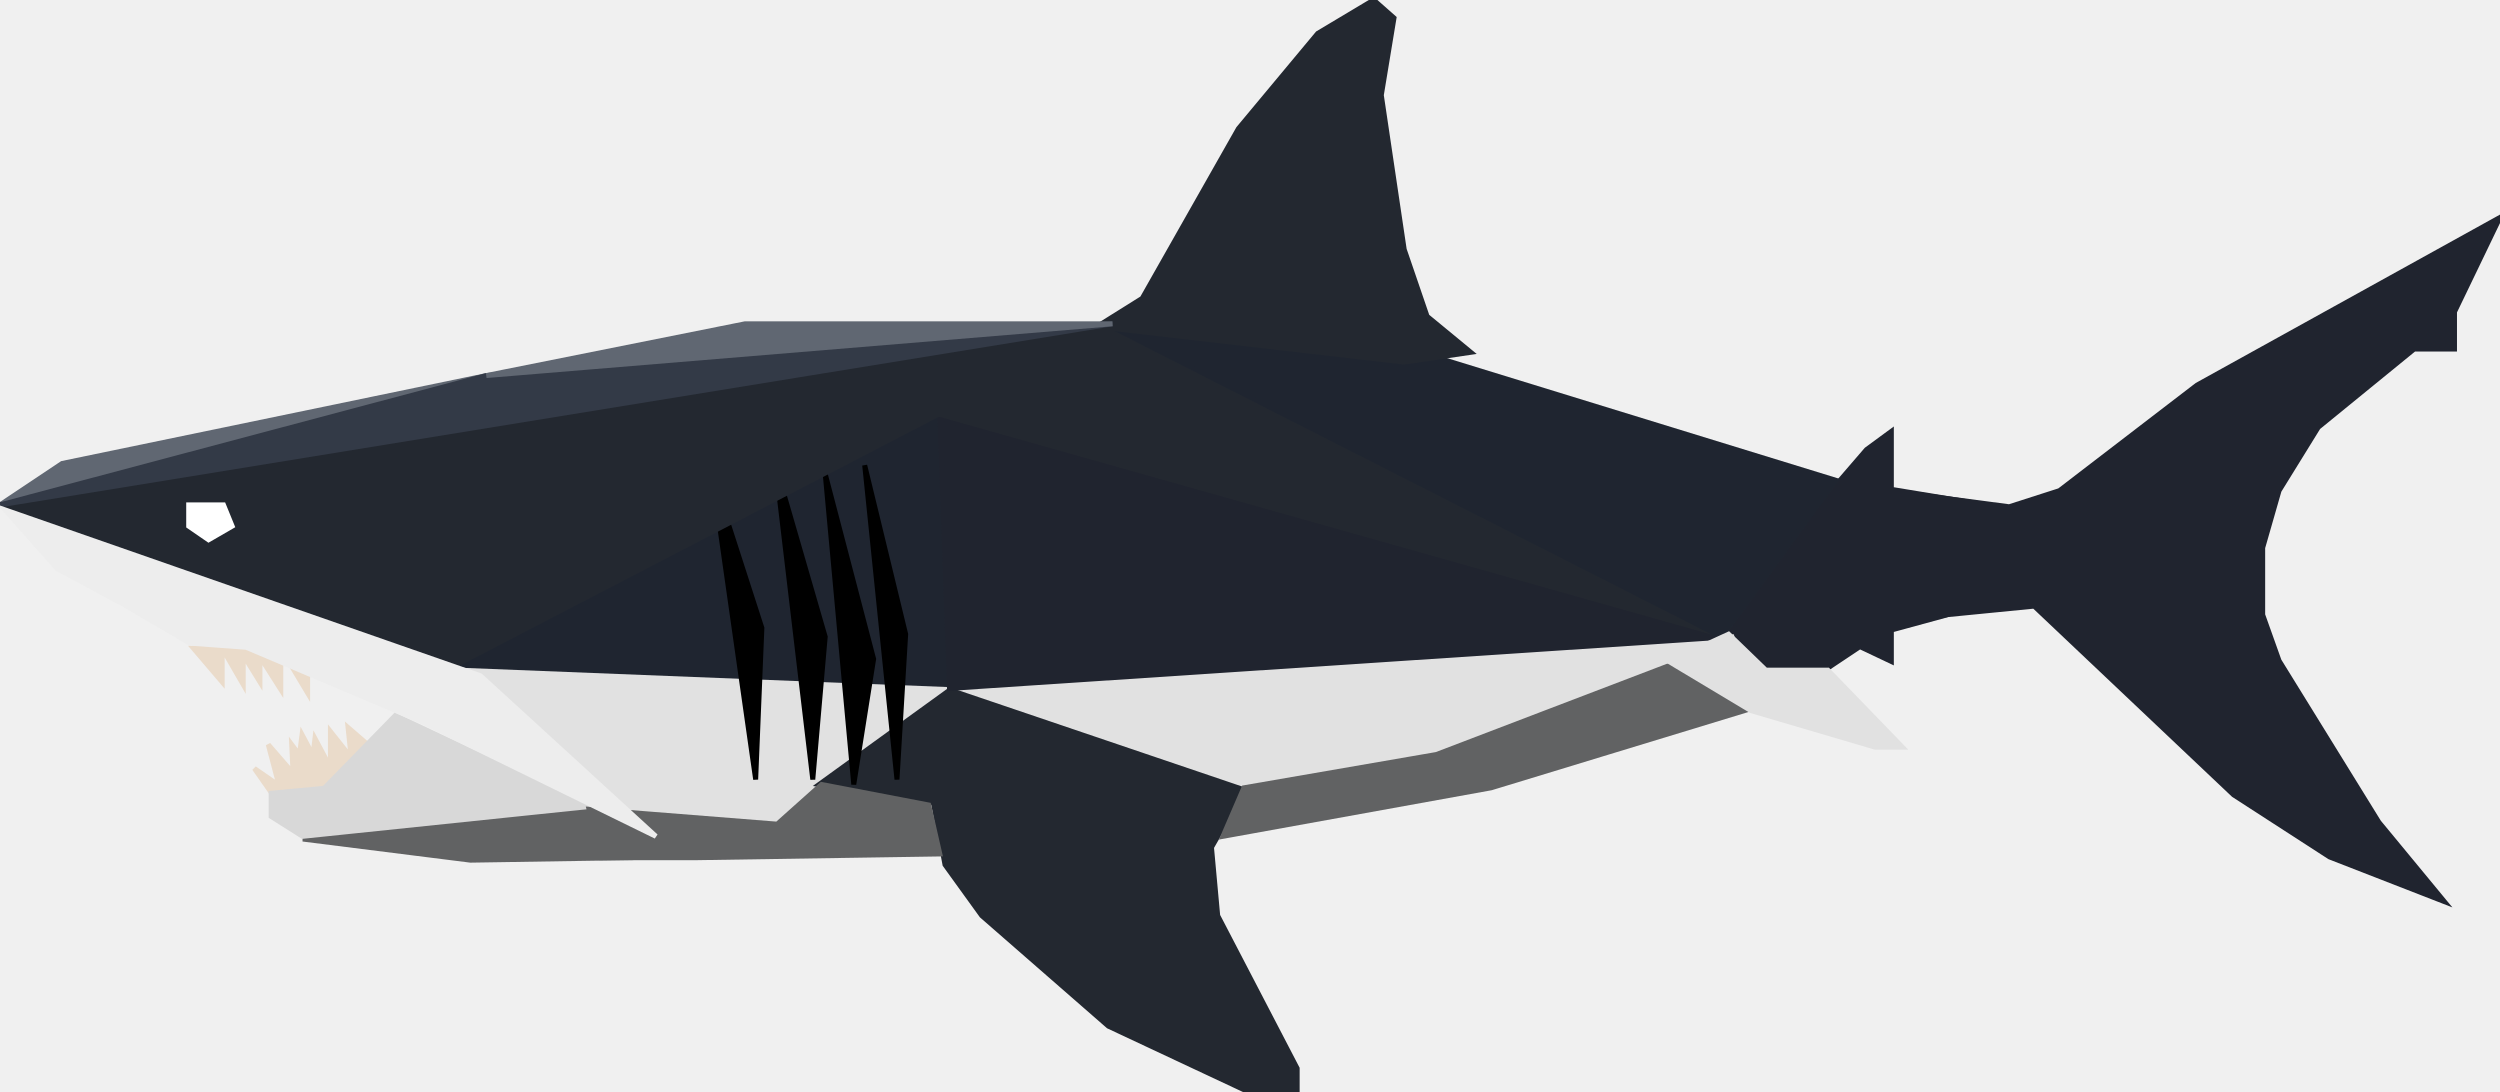
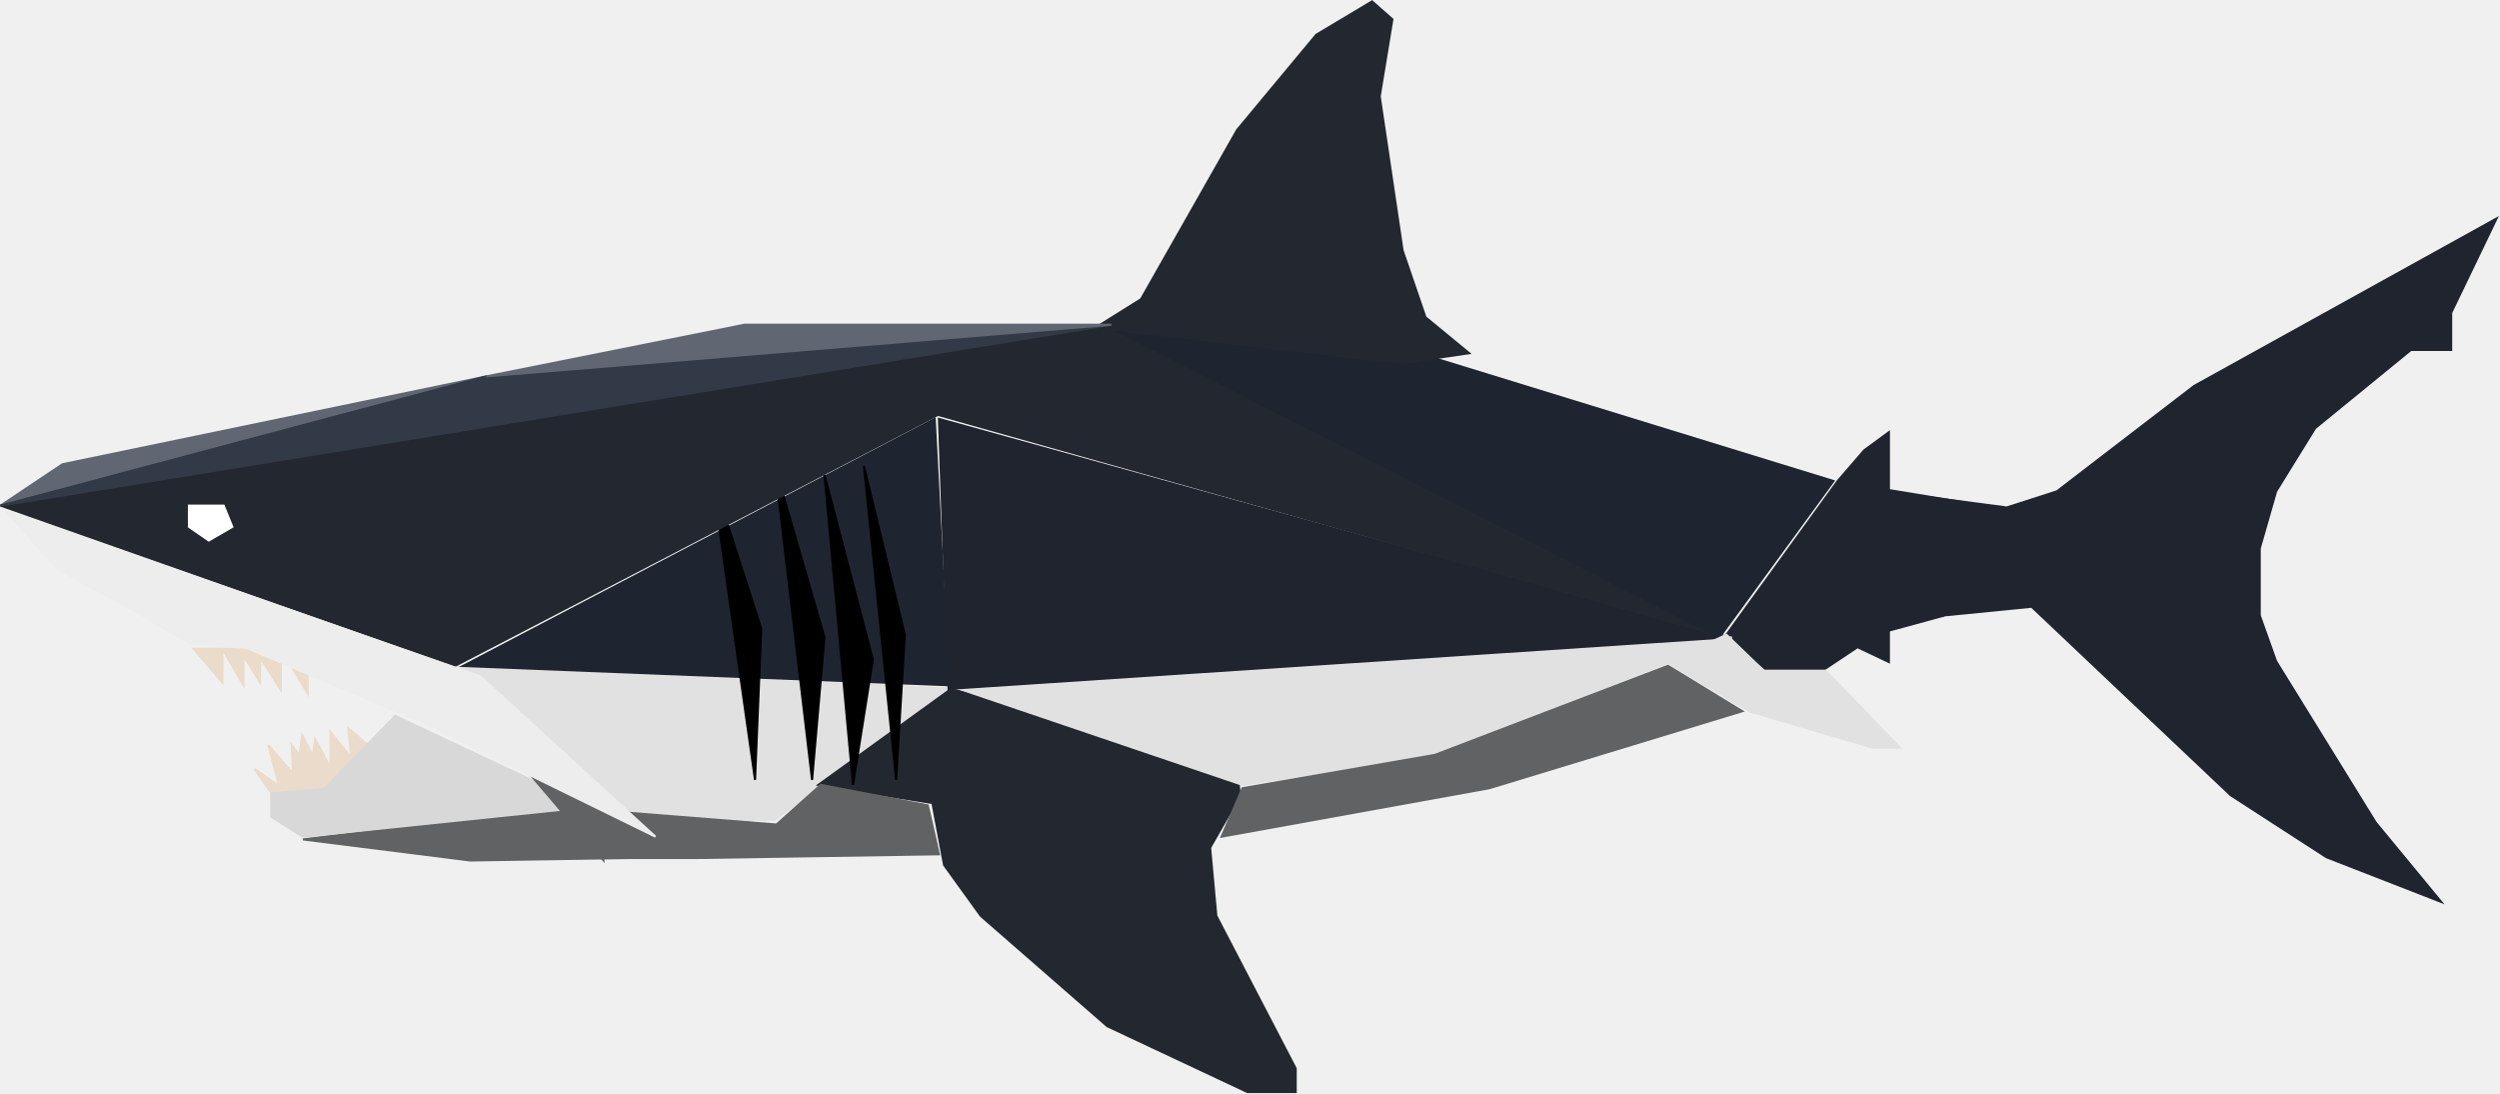
- <svg xmlns="http://www.w3.org/2000/svg" xmlns:xlink="http://www.w3.org/1999/xlink" version="1.1" id="shark" preserveAspectRatio="xMidYMid meet" viewBox="80.417 191.79 503.316 219.845" width="503.32" height="219.84">
+ <svg xmlns="http://www.w3.org/2000/svg" id="Layer_1" data-name="Layer 1" viewBox="0 0 1201.41 525.29">
  <defs>
-     <path d="M460.23 290.57L484.93 293.82L495.05 290.57L522.75 269.32L583.73 235.57L574.58 254.57L574.58 262.07L566.45 262.07L547.14 277.82L539.26 290.57L535.96 302.07L535.96 315.57L539.26 324.82L559.34 357.32L572.55 373.32L549.43 364.32L530.11 351.82L489.96 313.82L472.18 315.57L460.23 290.57Z" id="c2VotibNh" />
-     <path d="M436.53 326.64L447.87 326.64L454.87 321.97L461.2 324.97L461.2 318.64L472.2 315.64L485.53 294.31L461.2 290.31L461.2 278.64L456.2 282.31L450.87 288.49L428.43 319.47L436.53 326.64Z" id="k38twMFLmb" />
-     <path d="M151.82 351.06L151.64 349.38L146.94 352.1L146.94 350.73L143.6 352.28L144.62 353.46L137.62 353.86L136.97 351.4L134.84 351.1L131.62 346.5L136.59 349.94L134.42 341.7L139.41 347.45L139.14 341.7L140.69 343.78L141.22 339.7L143.42 343.85L143.82 340.46L146.94 346.32L146.94 339.06L151.12 344.33L150.48 338.26L157.42 344.26L151.82 351.06Z" id="a7Z5Fd8VvV" />
-     <path d="M175.13 364.97L206.88 364.47L198.13 353.86L141.38 360.72L175.13 364.97Z" id="dMa173Nkd" />
-     <path d="M199 354.17L141.33 360.17L135 356.17L135 351.5L145.67 350.5L160 335.83L199 354.17Z" id="gCbyfp8aK" />
-     <path d="M271.57 330.29L236.55 356.79L208.92 356.79L172.92 325.96L271.57 330.29Z" id="b1n7CnJ12N" />
-     <path d="M268.32 353.39L270.67 365.89L278.07 376.14L303.57 398.39L331.82 411.64L341.57 411.64L341.57 406.89L325.57 376.14L324.32 362.39L330.32 351.89L329.57 344.39L272.07 330.39L245.32 349.73L268.32 353.39Z" id="a1Dhi4ZQ07" />
-     <path d="M267.38 353.86L245.82 349.73L236.88 357.72L199 354.72L201.38 364.47L220.88 364.47L269.63 363.72L267.38 353.86Z" id="a19OeP1hZX" />
-     <path d="M268.78 275.96L271.57 329.63L173.65 325.75L268.78 275.96Z" id="c4mrglrhBi" />
-     <path d="M252.3 349.73L246.55 287.22L256.3 324.47L252.3 349.73ZM232.55 348.73L223.8 287.22L233.8 318.22L232.55 348.73ZM244.05 348.73L236.55 285.47L246.55 320L244.05 348.73ZM261 348.73L254.5 285.47L262.75 319.47L261 348.73Z" id="f64ecJf9Q7" />
-     <path d="M429.53 320L369.03 343.89L330.84 349.73L271.57 329.63L429.53 320Z" id="cYC03GHIh" />
-     <path d="M269.63 275.96L428.43 320L271.57 330.39L269.63 275.96Z" id="c1oCvxFXFS" />
-     <path d="M330.84 350.4L369.63 343.69L416.63 325.73L431.63 334.86L380.63 350.4L326.63 360.17L330.84 350.4Z" id="bLtV80klM" />
-     <path d="M428.43 320L269.63 275.21L304.38 256.98L428.43 320Z" id="axiFz8pvp" />
-     <path d="M364.53 262.19L450.03 288.49L427.03 320L303.03 256.98L364.53 262.19Z" id="c2Hgrtvmde" />
-     <path d="M363.12 264.69L376.53 262.72L367.73 255.47L363.12 242.01L358.51 210.95L361.07 195.41L356.97 191.79L345.71 198.52L329.75 217.68L310.38 251.85L301.27 257.55L363.12 264.69Z" id="aAxk9EKr" />
-     <path d="M428.43 319.47L435.93 326.72L448.43 326.72L463.43 342.22L457.93 342.22L432.93 334.86L416.43 324.97L428.43 319.47Z" id="gJ2ctxyat" />
-     <path d="M92.92 285.1L178.33 267.4L80.42 293.44L92.92 285.1Z" id="h7ENuWXyC1" />
-     <path d="M304.38 256.98L172.08 325.73L80.42 293.44L304.38 256.98Z" id="b4859pLtz" />
-     <path d="M304.38 256.98L178.33 267.4L80.42 293.44L304.38 256.98Z" id="b2ZqPvcVEh" />
-     <path d="M118.4 297.72L122.4 300.47L127.15 297.72L125.4 293.44L118.4 293.44L118.4 297.72Z" id="g9P6RNZhV" />
-     <path d="M139.14 325.96L142.34 325.96L142.34 331.3L139.14 325.96ZM132.74 324L136.94 324L136.94 330.6L132.74 324ZM129.38 323.65L129.38 329.63L125.14 322.3L132.74 322.3L132.74 329.1L129.38 323.65ZM119.34 322.3L125.14 322.3L125.14 329.1L119.34 322.3Z" id="k1rXqa955Z" />
-     <path d="M177.13 327.84L212.46 360.17L165.01 336.93L129.97 322.11L118.6 321.27L105.09 313.36L91.93 306.29L81.42 294.44L177.13 327.84Z" id="d1djcSFDAC" />
-     <path d="M230.42 256.98L304.38 256.98L178.33 267.4L230.42 256.98Z" id="b5htpH21g9" />
+     <style>.cls-1{fill:#20242f;}.cls-10,.cls-12,.cls-14,.cls-15,.cls-17,.cls-19,.cls-2,.cls-21,.cls-23,.cls-4,.cls-6,.cls-8{fill-opacity:0;}.cls-2{stroke:#20242f;}.cls-3{fill:#eadbca;}.cls-4{stroke:#eadbca;}.cls-5{fill:#616263;}.cls-6{stroke:#616263;}.cls-7{fill:#d8d8d8;}.cls-8{stroke:#d8d8d8;}.cls-9{fill:#e1e1e1;}.cls-10{stroke:#e1e1e1;}.cls-11{fill:#232830;}.cls-12{stroke:#232830;}.cls-13{fill:#1f2530;}.cls-14{stroke:#1f2530;}.cls-15{stroke:#000;}.cls-16{fill:#606772;}.cls-17{stroke:#606772;}.cls-18{fill:#333a47;}.cls-19{stroke:#333a47;}.cls-20{fill:#fff;}.cls-21{stroke:#fff;}.cls-22{fill:#ededed;}.cls-23{stroke:#ededed;}</style>
  </defs>
-   <g>
-     <g>
-       <g>
-         <use xlink:href="#c2VotibNh" opacity="1" fill="#20242f" fill-opacity="1" />
-         <g>
-           <use xlink:href="#c2VotibNh" opacity="1" fill-opacity="0" stroke="#20242f" stroke-width="1" stroke-opacity="1" />
-         </g>
-       </g>
-       <g>
-         <use xlink:href="#k38twMFLmb" opacity="1" fill="#20242f" fill-opacity="1" />
-         <g>
-           <use xlink:href="#k38twMFLmb" opacity="1" fill-opacity="0" stroke="#20242f" stroke-width="1" stroke-opacity="1" />
-         </g>
-       </g>
-     </g>
-     <g id="jaw">
-       <g>
-         <use xlink:href="#a7Z5Fd8VvV" opacity="1" fill="#eadbca" fill-opacity="1" />
-         <g>
-           <use xlink:href="#a7Z5Fd8VvV" opacity="1" fill-opacity="0" stroke="#eadbca" stroke-width="1" stroke-opacity="1" />
-         </g>
-       </g>
-       <g>
-         <use xlink:href="#dMa173Nkd" opacity="1" fill="#616263" fill-opacity="1" />
-         <g>
-           <use xlink:href="#dMa173Nkd" opacity="1" fill-opacity="0" stroke="#616263" stroke-width="1" stroke-opacity="1" />
-         </g>
-       </g>
-       <g>
-         <use xlink:href="#gCbyfp8aK" opacity="1" fill="#d8d8d8" fill-opacity="1" />
-         <g>
-           <use xlink:href="#gCbyfp8aK" opacity="1" fill-opacity="0" stroke="#d8d8d8" stroke-width="1" stroke-opacity="1" />
-         </g>
-       </g>
-     </g>
-     <g>
-       <g>
-         <use xlink:href="#b1n7CnJ12N" opacity="1" fill="#e1e1e1" fill-opacity="1" />
-         <g>
-           <use xlink:href="#b1n7CnJ12N" opacity="1" fill-opacity="0" stroke="#e1e1e1" stroke-width="1" stroke-opacity="1" />
-         </g>
-       </g>
-       <g>
-         <use xlink:href="#a1Dhi4ZQ07" opacity="1" fill="#232830" fill-opacity="1" />
-         <g>
-           <use xlink:href="#a1Dhi4ZQ07" opacity="1" fill-opacity="0" stroke="#232830" stroke-width="1" stroke-opacity="1" />
-         </g>
-       </g>
-       <g>
-         <use xlink:href="#a19OeP1hZX" opacity="1" fill="#616263" fill-opacity="1" />
-         <g>
-           <use xlink:href="#a19OeP1hZX" opacity="1" fill-opacity="0" stroke="#616263" stroke-width="1" stroke-opacity="1" />
-         </g>
-       </g>
-       <g>
-         <use xlink:href="#c4mrglrhBi" opacity="1" fill="#1f2530" fill-opacity="1" />
-         <g>
-           <use xlink:href="#c4mrglrhBi" opacity="1" fill-opacity="0" stroke="#1f2530" stroke-width="1" stroke-opacity="1" />
-         </g>
-       </g>
-       <g>
-         <use xlink:href="#f64ecJf9Q7" opacity="1" fill="#000000" fill-opacity="1" />
-         <g>
-           <use xlink:href="#f64ecJf9Q7" opacity="1" fill-opacity="0" stroke="#000000" stroke-width="1" stroke-opacity="1" />
-         </g>
-       </g>
-       <g>
-         <use xlink:href="#cYC03GHIh" opacity="1" fill="#e1e1e1" fill-opacity="1" />
-         <g>
-           <use xlink:href="#cYC03GHIh" opacity="1" fill-opacity="0" stroke="#e1e1e1" stroke-width="1" stroke-opacity="1" />
-         </g>
-       </g>
-       <g>
-         <use xlink:href="#c1oCvxFXFS" opacity="1" fill="#20242f" fill-opacity="1" />
-         <g>
-           <use xlink:href="#c1oCvxFXFS" opacity="1" fill-opacity="0" stroke="#20242f" stroke-width="1" stroke-opacity="1" />
-         </g>
-       </g>
-       <g>
-         <use xlink:href="#bLtV80klM" opacity="1" fill="#616263" fill-opacity="1" />
-         <g>
-           <use xlink:href="#bLtV80klM" opacity="1" fill-opacity="0" stroke="#616263" stroke-width="1" stroke-opacity="1" />
-         </g>
-       </g>
-       <g>
-         <use xlink:href="#axiFz8pvp" opacity="1" fill="#232830" fill-opacity="1" />
-         <g>
-           <use xlink:href="#axiFz8pvp" opacity="1" fill-opacity="0" stroke="#232830" stroke-width="1" stroke-opacity="1" />
-         </g>
-       </g>
-       <g>
-         <use xlink:href="#c2Hgrtvmde" opacity="1" fill="#1f2530" fill-opacity="1" />
-         <g>
-           <use xlink:href="#c2Hgrtvmde" opacity="1" fill-opacity="0" stroke="#1f2530" stroke-width="1" stroke-opacity="1" />
-         </g>
-       </g>
-       <g>
-         <use xlink:href="#aAxk9EKr" opacity="1" fill="#232830" fill-opacity="1" />
-         <g>
-           <use xlink:href="#aAxk9EKr" opacity="1" fill-opacity="0" stroke="#232830" stroke-width="1" stroke-opacity="1" />
-         </g>
-       </g>
-       <g>
-         <use xlink:href="#gJ2ctxyat" opacity="1" fill="#e1e1e1" fill-opacity="1" />
-         <g>
-           <use xlink:href="#gJ2ctxyat" opacity="1" fill-opacity="0" stroke="#e1e1e1" stroke-width="1" stroke-opacity="1" />
-         </g>
-       </g>
-     </g>
-     <g>
-       <g>
-         <g>
-           <use xlink:href="#h7ENuWXyC1" opacity="1" fill="#606772" fill-opacity="1" />
-           <g>
-             <use xlink:href="#h7ENuWXyC1" opacity="1" fill-opacity="0" stroke="#606772" stroke-width="1" stroke-opacity="1" />
-           </g>
-         </g>
-         <g>
-           <use xlink:href="#b4859pLtz" opacity="1" fill="#232830" fill-opacity="1" />
-           <g>
-             <use xlink:href="#b4859pLtz" opacity="1" fill-opacity="0" stroke="#232830" stroke-width="1" stroke-opacity="1" />
-           </g>
-         </g>
-         <g>
-           <use xlink:href="#b2ZqPvcVEh" opacity="1" fill="#333a47" fill-opacity="1" />
-           <g>
-             <use xlink:href="#b2ZqPvcVEh" opacity="1" fill-opacity="0" stroke="#333a47" stroke-width="1" stroke-opacity="1" />
-           </g>
-         </g>
-         <g>
-           <use xlink:href="#g9P6RNZhV" opacity="1" fill="#ffffff" fill-opacity="1" />
-           <g>
-             <use xlink:href="#g9P6RNZhV" opacity="1" fill-opacity="0" stroke="#ffffff" stroke-width="1" stroke-opacity="1" />
-           </g>
-         </g>
-         <g>
-           <use xlink:href="#k1rXqa955Z" opacity="1" fill="#eadbca" fill-opacity="1" />
-           <g>
-             <use xlink:href="#k1rXqa955Z" opacity="1" fill-opacity="0" stroke="#eadbca" stroke-width="1" stroke-opacity="1" />
-           </g>
-         </g>
-         <g>
-           <use xlink:href="#d1djcSFDAC" opacity="1" fill="#ededed" fill-opacity="1" />
-           <g>
-             <use xlink:href="#d1djcSFDAC" opacity="1" fill-opacity="0" stroke="#ededed" stroke-width="1" stroke-opacity="1" />
-           </g>
-         </g>
-       </g>
-       <g>
-         <use xlink:href="#b5htpH21g9" opacity="1" fill="#606772" fill-opacity="1" />
-         <g>
-           <use xlink:href="#b5htpH21g9" opacity="1" fill-opacity="0" stroke="#606772" stroke-width="1" stroke-opacity="1" />
-         </g>
-       </g>
-     </g>
+   <g id="tail">
+     <path id="c2VotibNh" class="cls-1" d="M1265.21,513.35l58.89,7.75,24.13-7.75,66-50.66,145.39-80.47-21.82,45.3V445.4h-19.38l-46,37.55-18.79,30.4-7.87,27.42V573l7.87,22,47.88,77.49L1533,710.65l-55.12-21.46-46.06-29.8-95.73-90.6L1293.7,573Z" transform="translate(-359.38 -277.22)" />
+     <path class="cls-2" d="M1265.21,513.35l58.89,7.75,24.13-7.75,66-50.66,145.39-80.47-21.82,45.3V445.4h-19.38l-46,37.55-18.79,30.4-7.87,27.42V573l7.87,22,47.88,77.49L1533,710.65l-55.12-21.46-46.06-29.8-95.73-90.6L1293.7,573Z" transform="translate(-359.38 -277.22)" />
+     <path id="k38twMFLmb" class="cls-1" d="M1208.7,599.35h27l16.69-11.13,15.09,7.15V580.28l26.23-7.16,31.78-50.85-58-9.54V484.91l-11.92,8.75-12.71,14.73-53.5,73.87Z" transform="translate(-359.38 -277.22)" />
+     <path class="cls-2" d="M1208.7,599.35h27l16.69-11.13,15.09,7.15V580.28l26.23-7.16,31.78-50.85-58-9.54V484.91l-11.92,8.75-12.71,14.73-53.5,73.87Z" transform="translate(-359.38 -277.22)" />
+   </g>
+   <g id="jaw">
+     <path id="a7Z5Fd8VvV" class="cls-3" d="M529.89,657.57l-.43-4-11.2,6.48v-3.26l-8,3.69,2.44,2.82-16.69,1-1.55-5.87-5.08-.71-7.68-11,11.85,8.2-5.17-19.64L500.3,649l-.64-13.71,3.7,5,1.26-9.73,5.24,9.89,1-8.08,7.44,14V629l10,12.57-1.52-14.47,16.54,14.3Z" transform="translate(-359.38 -277.22)" />
+     <path class="cls-4" d="M529.89,657.57l-.43-4-11.2,6.48v-3.26l-8,3.69,2.44,2.82-16.69,1-1.55-5.87-5.08-.71-7.68-11,11.85,8.2-5.17-19.64L500.3,649l-.64-13.71,3.7,5,1.26-9.73,5.24,9.89,1-8.08,7.44,14V629l10,12.57-1.52-14.47,16.54,14.3Z" transform="translate(-359.38 -277.22)" />
+     <path id="dMa173Nkd" class="cls-5" d="M585.47,690.74l75.7-1.19-20.87-25.3L505,680.61Z" transform="translate(-359.38 -277.22)" />
+     <path class="cls-6" d="M585.47,690.74l75.7-1.19-20.87-25.3L505,680.61Z" transform="translate(-359.38 -277.22)" />
+     <path id="gCbyfp8aK" class="cls-7" d="M642.38,665l-137.5,14.3-15.09-9.53V658.62l25.44-2.38,34.16-35Z" transform="translate(-359.38 -277.22)" />
+     <path class="cls-8" d="M642.38,665l-137.5,14.3-15.09-9.53V658.62l25.44-2.38,34.16-35Z" transform="translate(-359.38 -277.22)" />
+   </g>
+   <g id="body">
+     <polygon class="cls-5" points="290.62 414.78 290.62 376.78 243.62 359.78 290.62 414.78" />
+     <path id="b1n7CnJ12N" class="cls-9" d="M815.4,608.05l-83.49,63.19H666L580.2,597.73Z" transform="translate(-359.38 -277.22)" />
+     <path class="cls-10" d="M815.4,608.05l-83.49,63.19H666L580.2,597.73Z" transform="translate(-359.38 -277.22)" />
+     <path id="a1Dhi4ZQ07" class="cls-11" d="M807.65,663.13l5.61,29.8,17.64,24.44,60.8,53L959.05,802H982.3V790.68l-38.15-73.31-3-32.78,14.3-25-1.78-17.88-137.1-33.38L752.82,654.4Z" transform="translate(-359.38 -277.22)" />
+     <path class="cls-12" d="M807.65,663.13l5.61,29.8,17.64,24.44,60.8,53L959.05,802H982.3V790.68l-38.15-73.31-3-32.78,14.3-25-1.78-17.88-137.1-33.38L752.82,654.4Z" transform="translate(-359.38 -277.22)" />
+     <path id="a19OeP1hZX" class="cls-5" d="M805.41,664.25,754,654.4l-21.32,19.05-90.31-7.15,5.67,23.25h46.5l116.23-1.79Z" transform="translate(-359.38 -277.22)" />
+     <path class="cls-6" d="M805.41,664.25,754,654.4l-21.32,19.05-90.31-7.15,5.67,23.25h46.5l116.23-1.79Z" transform="translate(-359.38 -277.22)" />
+     <path id="c4mrglrhBi" class="cls-13" d="M808.75,478.52l6.65,128-233.46-9.25Z" transform="translate(-359.38 -277.22)" />
+     <path class="cls-14" d="M808.75,478.52l6.65,128-233.46-9.25Z" transform="translate(-359.38 -277.22)" />
+     <path id="f64ecJf9Q7" d="M769.46,654.4l-13.71-149L779,594.18ZM722.37,652,701.51,505.37l23.84,73.91Zm27.42,0L731.91,501.19l23.84,82.33Zm40.41,0L774.7,501.19l19.67,81.07Z" transform="translate(-359.38 -277.22)" />
+     <path class="cls-15" d="M769.46,654.4l-13.71-149L779,594.18ZM722.37,652,701.51,505.37l23.84,73.91Zm27.42,0L731.91,501.19l23.84,82.33Zm40.41,0L774.7,501.19l19.67,81.07Z" transform="translate(-359.38 -277.22)" />
+     <path id="cYC03GHIh" class="cls-9" d="M1192,583.52l-144.24,57L956.71,654.4,815.4,606.48Z" transform="translate(-359.38 -277.22)" />
+     <path class="cls-10" d="M1192,583.52l-144.24,57L956.71,654.4,815.4,606.48Z" transform="translate(-359.38 -277.22)" />
+     <path id="c1oCvxFXFS" class="cls-1" d="M810.78,478.52l378.61,105-374,24.77Z" transform="translate(-359.38 -277.22)" />
+     <path class="cls-2" d="M810.78,478.52l378.61,105-374,24.77Z" transform="translate(-359.38 -277.22)" />
+     <path id="bLtV80klM" class="cls-5" d="M956.71,656l92.49-16,112.06-42.82L1197,619l-121.6,37L946.68,679.29Z" transform="translate(-359.38 -277.22)" />
+     <path class="cls-6" d="M956.71,656l92.49-16,112.06-42.82L1197,619l-121.6,37L946.68,679.29Z" transform="translate(-359.38 -277.22)" />
+     <path id="axiFz8pvp" class="cls-11" d="M1189.39,583.52,810.78,476.73l82.85-43.46Z" transform="translate(-359.38 -277.22)" />
+     <path class="cls-12" d="M1189.39,583.52,810.78,476.73l82.85-43.46Z" transform="translate(-359.38 -277.22)" />
+     <path id="c2Hgrtvmde" class="cls-13" d="M1037,445.69l203.85,62.7-54.84,75.13L890.41,433.27Z" transform="translate(-359.38 -277.22)" />
+     <path class="cls-14" d="M1037,445.69l203.85,62.7-54.84,75.13L890.41,433.27Z" transform="translate(-359.38 -277.22)" />
+     <path id="aAxk9EKr" class="cls-11" d="M1033.68,451.65l32-4.7-21-17.28-11-32.1-11-74.05,6.1-37-9.78-8.63-26.84,16.05-38,45.68L907.93,421l-21.72,13.59Z" transform="translate(-359.38 -277.22)" />
+     <path class="cls-12" d="M1033.68,451.65l32-4.7-21-17.28-11-32.1-11-74.05,6.1-37-9.78-8.63-26.84,16.05-38,45.68L907.93,421l-21.72,13.59Z" transform="translate(-359.38 -277.22)" />
+     <path id="gJ2ctxyat" class="cls-9" d="M1189.39,582.26l17.88,17.28h29.8l35.77,37h-13.12L1200.12,619l-39.34-23.58Z" transform="translate(-359.38 -277.22)" />
+     <path class="cls-10" d="M1189.39,582.26l17.88,17.28h29.8l35.77,37h-13.12L1200.12,619l-39.34-23.58Z" transform="translate(-359.38 -277.22)" />
+   </g>
+   <g id="head">
+     <path id="h7ENuWXyC1" class="cls-16" d="M389.46,500.31l203.64-42.2L359.66,520.2Z" transform="translate(-359.38 -277.22)" />
+     <path class="cls-17" d="M389.46,500.31l203.64-42.2L359.66,520.2Z" transform="translate(-359.38 -277.22)" />
+     <path id="b4859pLtz" class="cls-11" d="M893.63,433.27,578.2,597.18l-218.54-77Z" transform="translate(-359.38 -277.22)" />
+     <path class="cls-12" d="M893.63,433.27,578.2,597.18l-218.54-77Z" transform="translate(-359.38 -277.22)" />
+     <path id="b2ZqPvcVEh" class="cls-18" d="M893.63,433.27,593.1,458.11,359.66,520.2Z" transform="translate(-359.38 -277.22)" />
+     <path class="cls-19" d="M893.63,433.27,593.1,458.11,359.66,520.2Z" transform="translate(-359.38 -277.22)" />
+     <path id="g9P6RNZhV" class="cls-20" d="M450.21,530.4l9.54,6.56,11.32-6.56-4.17-10.2H450.21Z" transform="translate(-359.38 -277.22)" />
+     <path class="cls-21" d="M450.21,530.4l9.54,6.56,11.32-6.56-4.17-10.2H450.21Z" transform="translate(-359.38 -277.22)" />
+     <path id="k1rXqa955Z" class="cls-3" d="M499.66,597.73h7.63v12.73Zm-15.26-4.67h10v15.73Zm-8-.84v14.26L466.28,589H484.4v16.22ZM452.45,589h13.83v16.22Z" transform="translate(-359.38 -277.22)" />
+     <path class="cls-4" d="M499.66,597.73h7.63v12.73Zm-15.26-4.67h10v15.73Zm-8-.84v14.26L466.28,589H484.4v16.22ZM452.45,589h13.83v16.22Z" transform="translate(-359.38 -277.22)" />
+     <path id="d1djcSFDAC" class="cls-22" d="M590.24,602.21l84.23,77.08L561.34,623.88,477.8,588.55l-27.11-2-32.21-18.86L387.1,550.83,362,522.58Z" transform="translate(-359.38 -277.22)" />
+     <path class="cls-23" d="M590.24,602.21l84.23,77.08L561.34,623.88,477.8,588.55l-27.11-2-32.21-18.86L387.1,550.83,362,522.58Z" transform="translate(-359.38 -277.22)" />
+     <path id="b5htpH21g9" class="cls-16" d="M717.29,433.27H893.63L593.1,458.11Z" transform="translate(-359.38 -277.22)" />
+     <path class="cls-17" d="M717.29,433.27H893.63L593.1,458.11Z" transform="translate(-359.38 -277.22)" />
  </g>
</svg>
